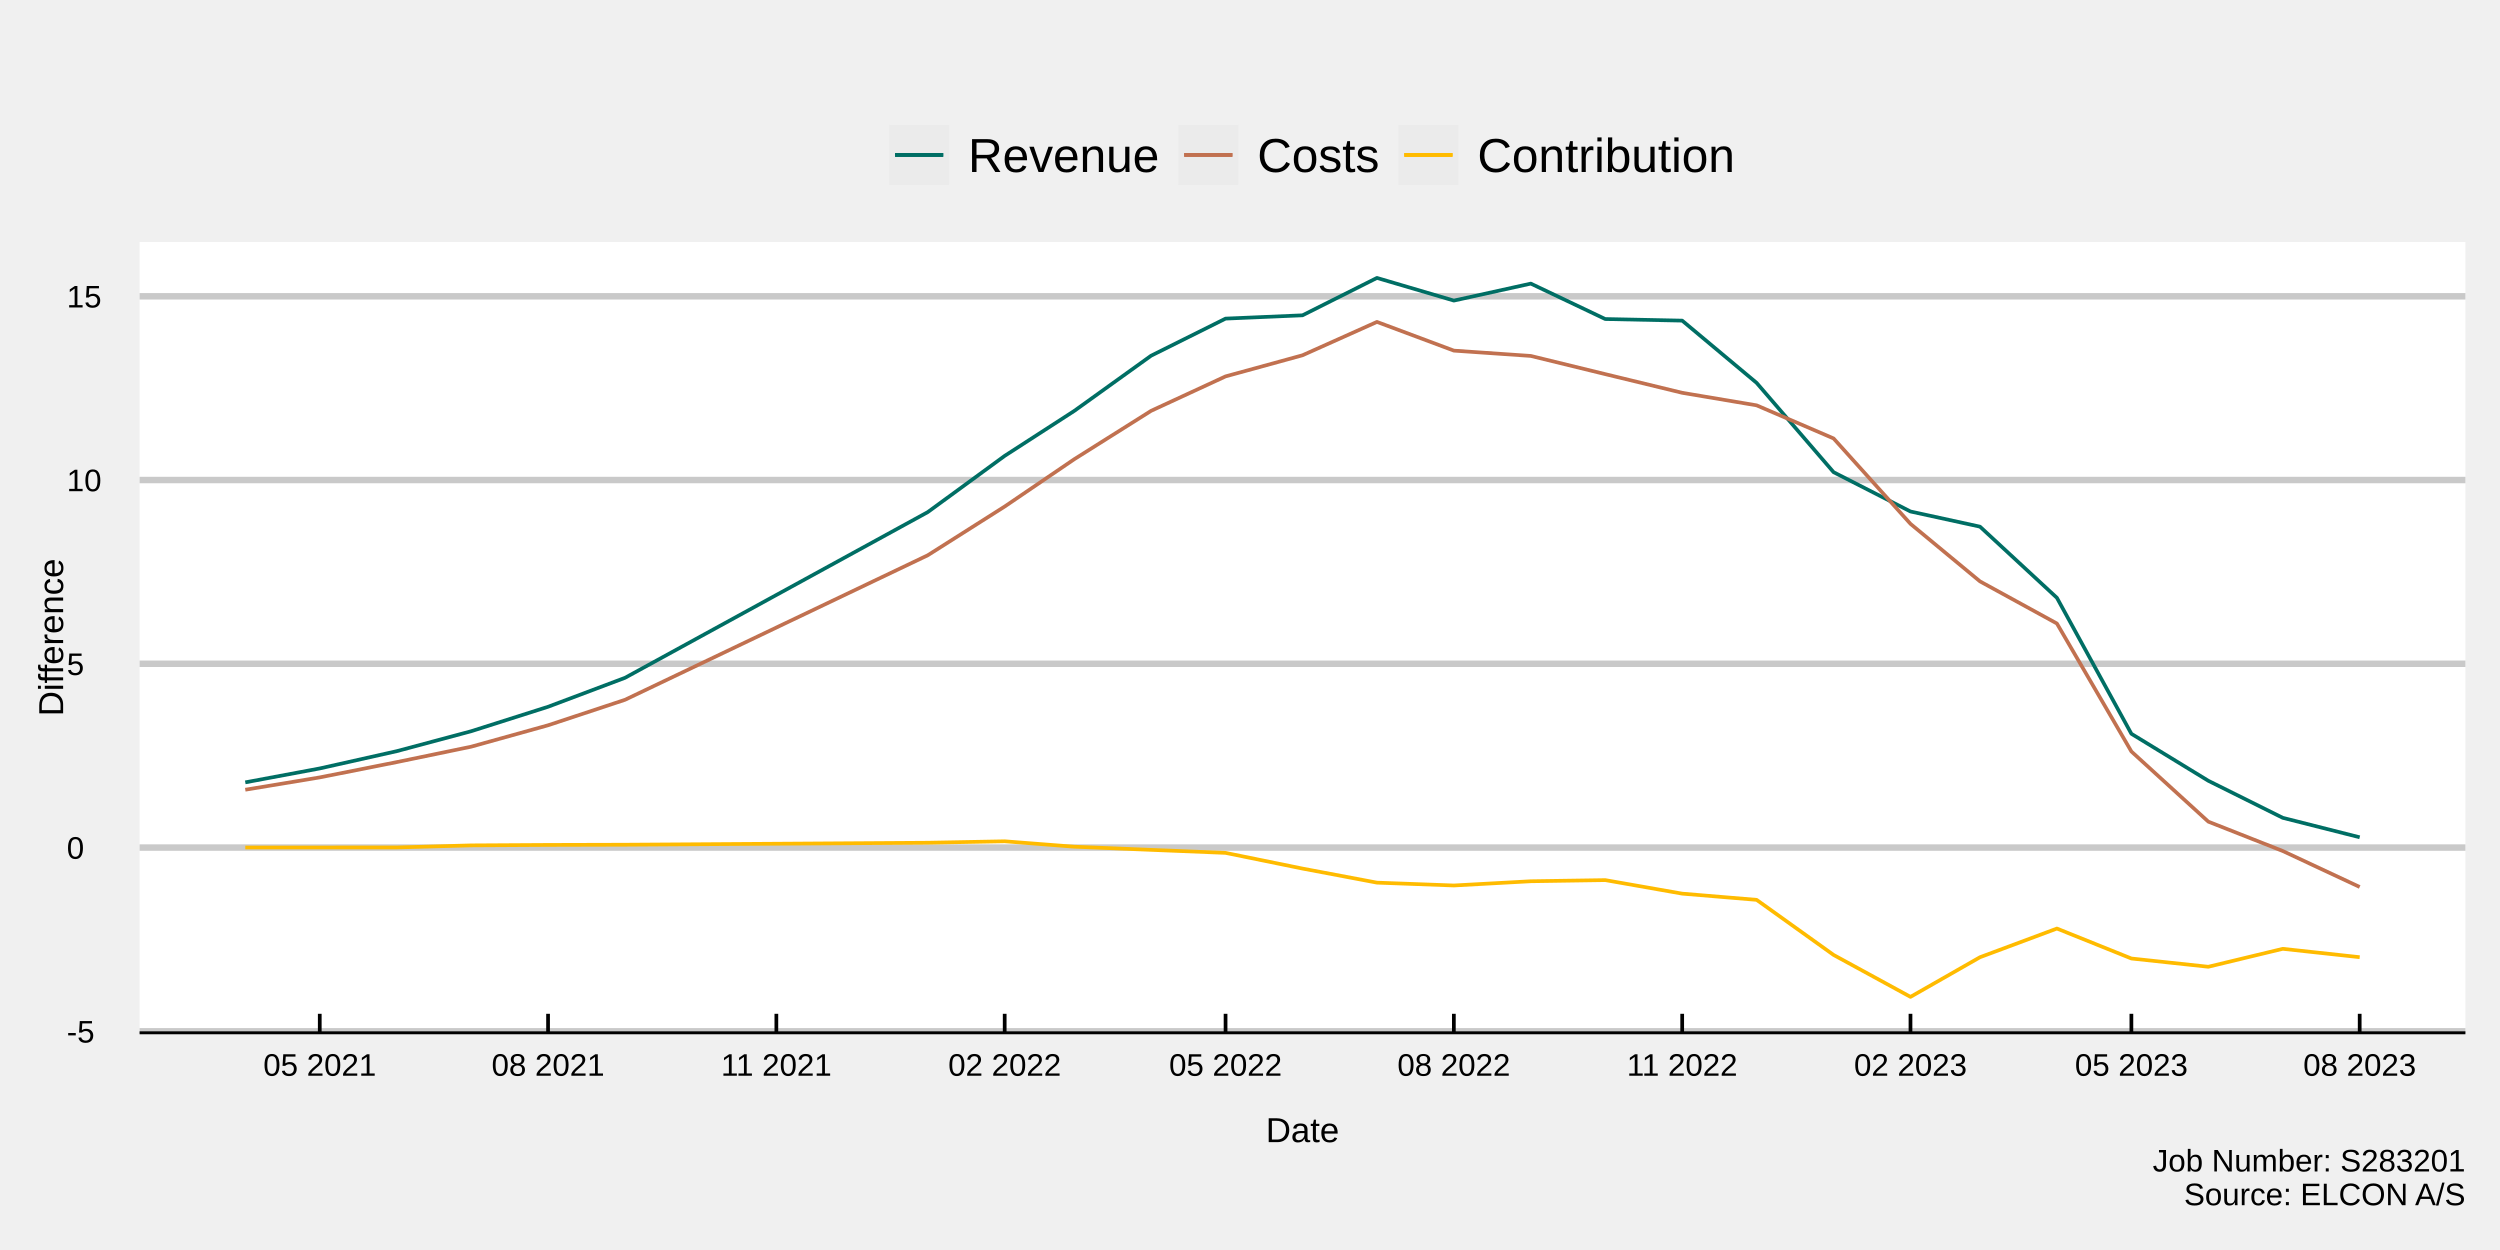
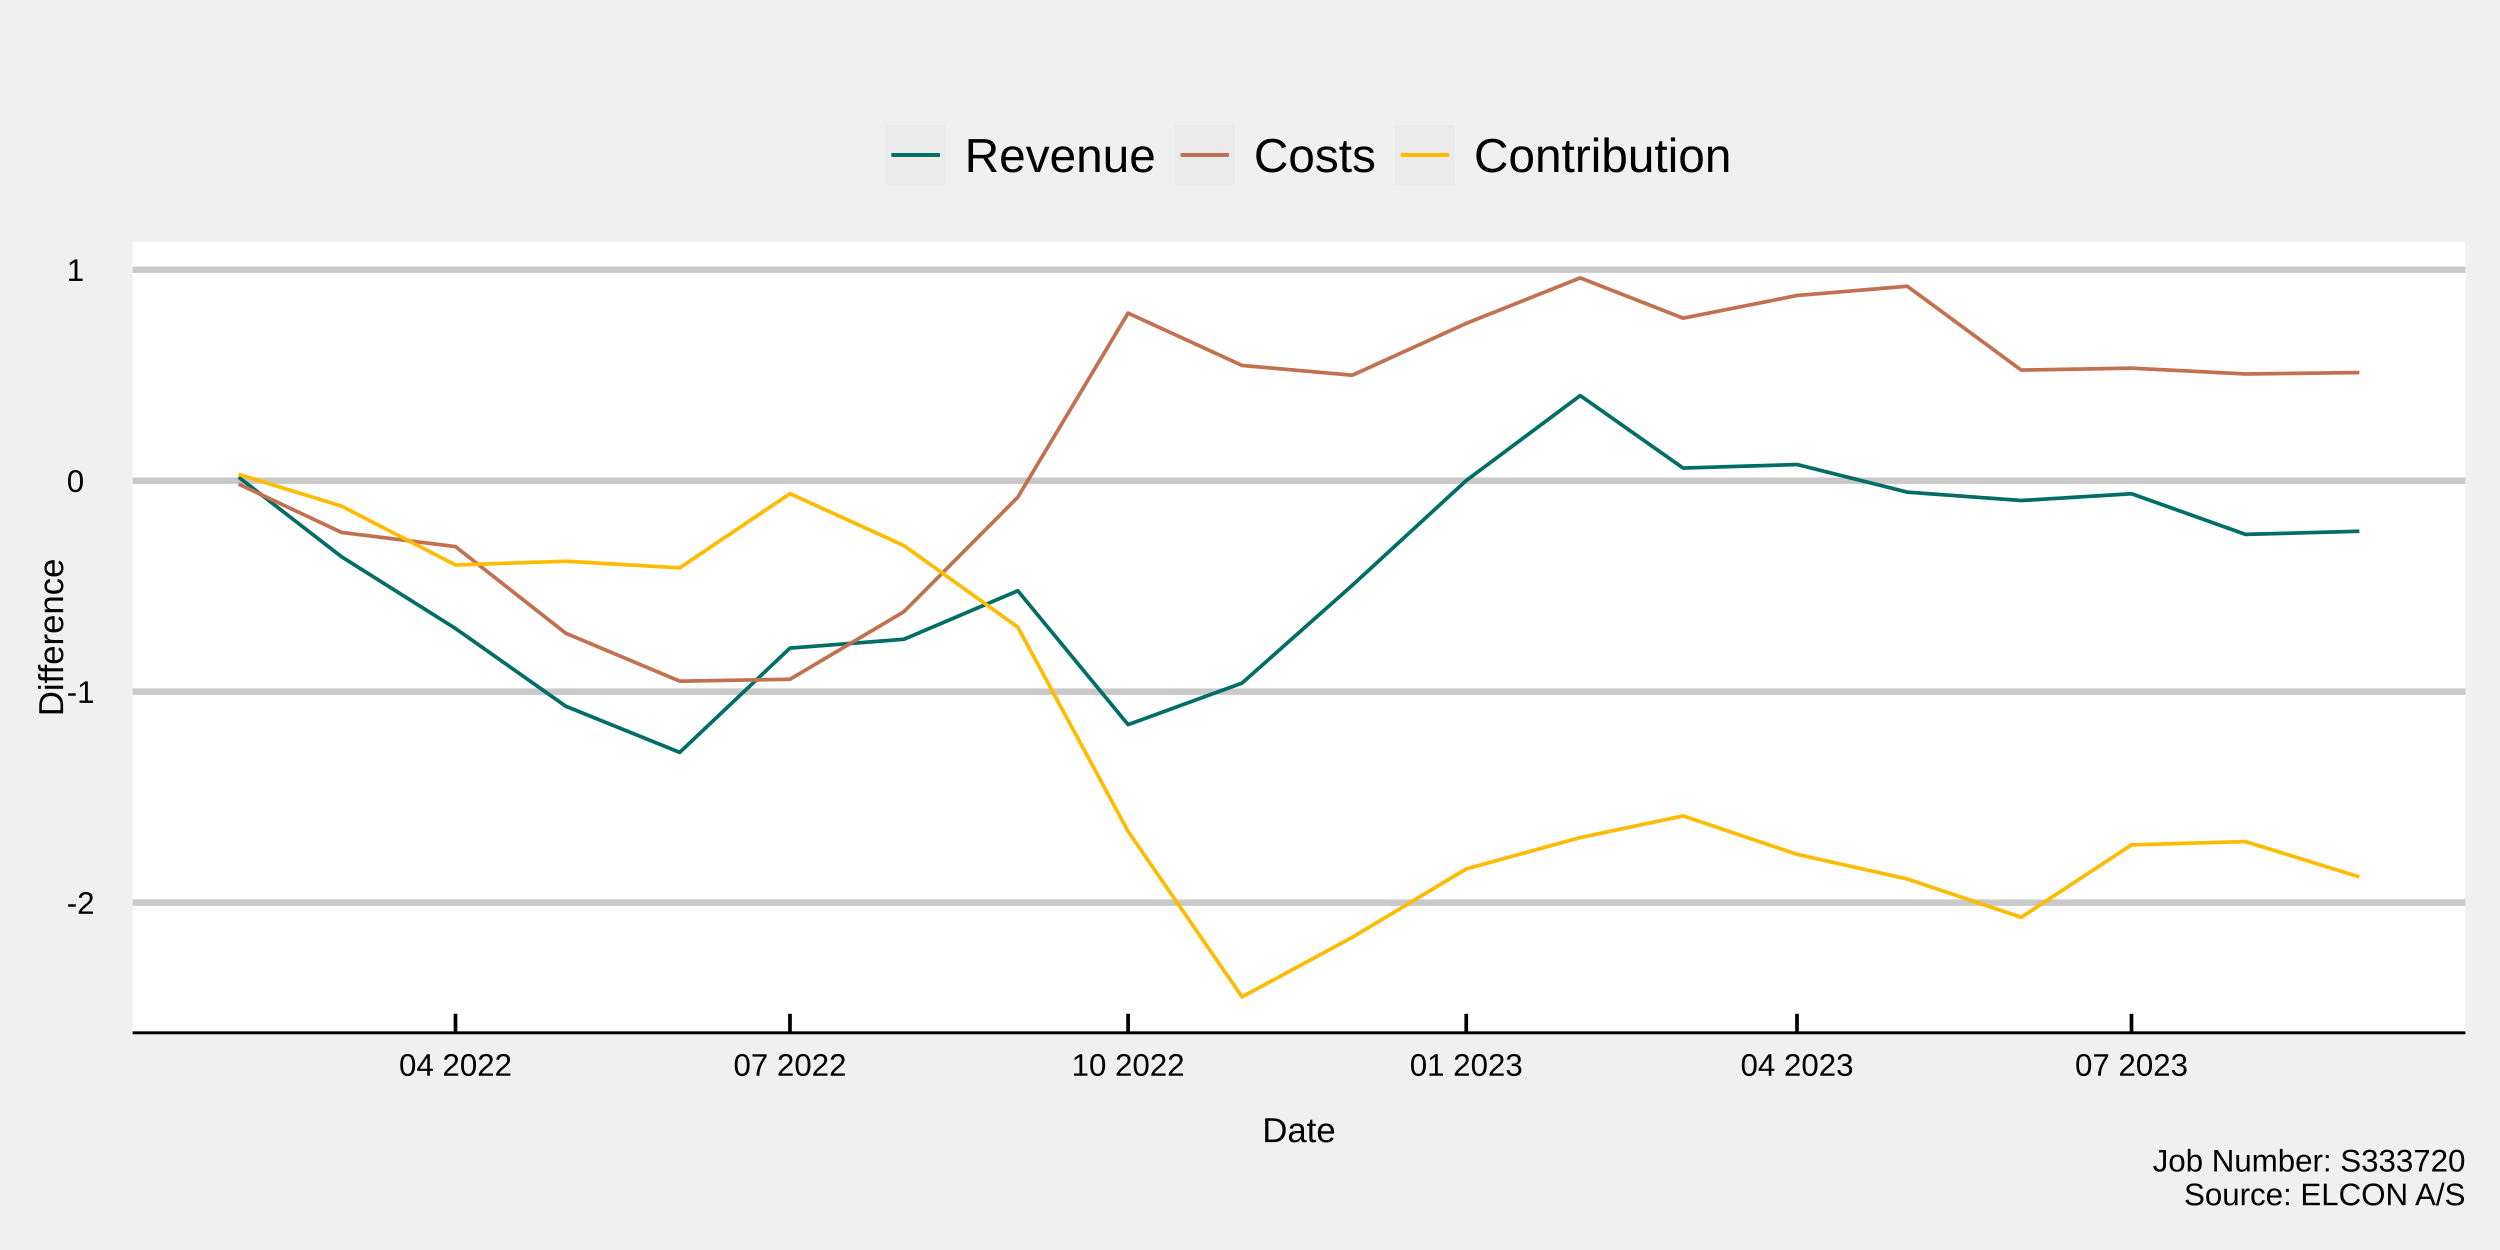
<svg xmlns="http://www.w3.org/2000/svg" class="svglite" width="720.00pt" height="360.00pt" viewBox="0 0 720.00 360.00">
  <defs>
    <style type="text/css">
    .svglite line, .svglite polyline, .svglite polygon, .svglite path, .svglite rect, .svglite circle {
      fill: none;
      stroke: #000000;
      stroke-linecap: round;
      stroke-linejoin: round;
      stroke-miterlimit: 10.00;
    }
    .svglite text {
      white-space: pre;
    }
  </style>
  </defs>
  <rect width="100%" height="100%" style="stroke: none; fill: none;" />
  <defs>
    <clipPath id="cpMC4wMHw3MjAuMDB8MC4wMHwzNjAuMDA=">
      <rect x="0.00" y="0.00" width="720.00" height="360.00" />
    </clipPath>
  </defs>
  <g clip-path="url(#cpMC4wMHw3MjAuMDB8MC4wMHwzNjAuMDA=)">
</g>
  <defs>
-     <clipPath id="cpNDAuMjB8NzEwLjA0fDY5LjY5fDI5Ny40NQ==">
-       <rect x="40.20" y="69.69" width="669.84" height="227.77" />
+     <clipPath id="cpMzguMTl8NzEwLjA0fDY5LjY5fDI5Ny40NQ==">
+       <rect x="38.19" y="69.69" width="671.85" height="227.77" />
    </clipPath>
  </defs>
-   <g clip-path="url(#cpNDAuMjB8NzEwLjA0fDY5LjY5fDI5Ny40NQ==)">
-     <rect x="40.20" y="69.69" width="669.84" height="227.77" style="stroke-width: 1.07; stroke: none; fill: #FFFFFF;" />
-     <polyline points="40.20,297.02 710.04,297.02 " style="stroke-width: 1.87; stroke: #C9C9C9; stroke-linecap: butt;" />
-     <polyline points="40.20,244.10 710.04,244.10 " style="stroke-width: 1.87; stroke: #C9C9C9; stroke-linecap: butt;" />
-     <polyline points="40.20,191.17 710.04,191.17 " style="stroke-width: 1.87; stroke: #C9C9C9; stroke-linecap: butt;" />
-     <polyline points="40.20,138.25 710.04,138.25 " style="stroke-width: 1.87; stroke: #C9C9C9; stroke-linecap: butt;" />
-     <polyline points="40.20,85.33 710.04,85.33 " style="stroke-width: 1.87; stroke: #C9C9C9; stroke-linecap: butt;" />
-     <polyline points="70.64,225.32 92.09,221.31 114.24,216.34 135.68,210.60 157.84,203.55 180.00,195.21 267.19,147.49 289.35,131.29 309.36,118.36 331.52,102.44 352.96,91.76 375.12,90.81 396.56,80.04 418.71,86.57 440.87,81.68 462.31,91.88 484.47,92.34 505.91,110.27 528.07,135.99 550.22,147.31 570.24,151.68 592.39,172.17 613.84,211.33 635.99,224.86 657.43,235.53 679.59,241.14 " style="stroke-width: 1.07; stroke: #006E64; stroke-linecap: butt;" />
-     <polyline points="70.64,227.44 92.09,223.89 114.24,219.49 135.68,215.05 157.84,208.88 180.00,201.54 267.19,159.92 289.35,145.88 309.36,132.27 331.52,118.32 352.96,108.40 375.12,102.32 396.56,92.71 418.71,100.98 440.87,102.51 462.31,107.75 484.47,113.13 505.91,116.74 528.07,126.27 550.22,150.87 570.24,167.44 592.39,179.57 613.84,216.43 635.99,236.63 657.43,245.09 679.59,255.45 " style="stroke-width: 1.07; stroke: #C17150; stroke-linecap: butt;" />
-     <polyline points="70.64,244.08 92.09,244.08 114.24,244.07 135.68,243.47 157.84,243.34 180.00,243.28 267.19,242.71 289.35,242.29 309.36,243.85 331.52,244.76 352.96,245.63 375.12,250.15 396.56,254.20 418.71,255.02 440.87,253.80 462.31,253.47 484.47,257.37 505.91,259.16 528.07,275.02 550.22,287.10 570.24,275.68 592.39,267.42 613.84,276.05 635.99,278.43 657.43,273.26 679.59,275.67 " style="stroke-width: 1.07; stroke: #FFBB00; stroke-linecap: butt;" />
+   <g clip-path="url(#cpMzguMTl8NzEwLjA0fDY5LjY5fDI5Ny40NQ==)">
+     <rect x="38.19" y="69.69" width="671.85" height="227.77" style="stroke-width: 1.07; stroke: none; fill: #FFFFFF;" />
+     <polyline points="38.19,259.96 710.04,259.96 " style="stroke-width: 1.87; stroke: #C9C9C9; stroke-linecap: butt;" />
+     <polyline points="38.19,199.20 710.04,199.20 " style="stroke-width: 1.87; stroke: #C9C9C9; stroke-linecap: butt;" />
+     <polyline points="38.19,138.44 710.04,138.44 " style="stroke-width: 1.87; stroke: #C9C9C9; stroke-linecap: butt;" />
+     <polyline points="38.19,77.67 710.04,77.67 " style="stroke-width: 1.87; stroke: #C9C9C9; stroke-linecap: butt;" />
+     <polyline points="68.73,137.43 98.36,160.35 131.18,181.01 162.94,203.40 195.75,216.69 227.51,186.65 260.32,184.11 293.13,170.14 324.89,208.69 357.71,196.72 389.46,168.56 422.28,138.39 455.09,113.93 484.73,134.80 517.54,133.78 549.30,141.74 582.11,144.15 613.87,142.20 646.68,153.90 679.50,153.00 " style="stroke-width: 1.07; stroke: #006E64; stroke-linecap: butt;" />
+     <polyline points="68.73,139.41 98.36,153.34 131.18,157.43 162.94,182.38 195.75,196.18 227.51,195.63 260.32,176.17 293.13,143.19 324.89,90.18 357.71,105.25 389.46,108.06 422.28,93.12 455.09,80.04 484.73,91.63 517.54,85.10 549.30,82.44 582.11,106.59 613.87,106.03 646.68,107.70 679.50,107.30 " style="stroke-width: 1.07; stroke: #C17150; stroke-linecap: butt;" />
+     <polyline points="68.73,136.61 98.36,145.76 131.18,162.71 162.94,161.64 195.75,163.54 227.51,142.18 260.32,157.12 293.13,180.62 324.89,239.42 357.71,287.10 389.46,269.95 422.28,250.24 455.09,241.23 484.73,234.98 517.54,246.05 549.30,253.15 582.11,264.18 613.87,243.33 646.68,242.37 679.50,252.57 " style="stroke-width: 1.07; stroke: #FFBB00; stroke-linecap: butt;" />
  </g>
  <g clip-path="url(#cpMC4wMHw3MjAuMDB8MC4wMHwzNjAuMDA=)">
-     <text x="19.23" y="300.25" style="font-size: 9.00px; font-family: &quot;Arial&quot;;" textLength="8.00px" lengthAdjust="spacingAndGlyphs">-5</text>
-     <text x="19.23" y="247.32" style="font-size: 9.00px; font-family: &quot;Arial&quot;;" textLength="5.00px" lengthAdjust="spacingAndGlyphs">0</text>
-     <text x="19.23" y="194.40" style="font-size: 9.00px; font-family: &quot;Arial&quot;;" textLength="5.00px" lengthAdjust="spacingAndGlyphs">5</text>
-     <text x="19.23" y="141.47" style="font-size: 9.00px; font-family: &quot;Arial&quot;;" textLength="10.01px" lengthAdjust="spacingAndGlyphs">10</text>
-     <text x="19.23" y="88.55" style="font-size: 9.00px; font-family: &quot;Arial&quot;;" textLength="10.01px" lengthAdjust="spacingAndGlyphs">15</text>
-     <polyline points="40.20,297.45 710.04,297.45 " style="stroke-width: 0.85; stroke-linecap: butt;" />
-     <polyline points="92.09,291.97 92.09,297.45 " style="stroke-width: 1.07; stroke-linecap: butt;" />
-     <polyline points="157.84,291.97 157.84,297.45 " style="stroke-width: 1.07; stroke-linecap: butt;" />
-     <polyline points="223.59,291.97 223.59,297.45 " style="stroke-width: 1.07; stroke-linecap: butt;" />
-     <polyline points="289.35,291.97 289.35,297.45 " style="stroke-width: 1.07; stroke-linecap: butt;" />
-     <polyline points="352.96,291.97 352.96,297.45 " style="stroke-width: 1.07; stroke-linecap: butt;" />
-     <polyline points="418.71,291.97 418.71,297.45 " style="stroke-width: 1.07; stroke-linecap: butt;" />
-     <polyline points="484.47,291.97 484.47,297.45 " style="stroke-width: 1.07; stroke-linecap: butt;" />
-     <polyline points="550.22,291.97 550.22,297.45 " style="stroke-width: 1.07; stroke-linecap: butt;" />
-     <polyline points="613.84,291.97 613.84,297.45 " style="stroke-width: 1.07; stroke-linecap: butt;" />
-     <polyline points="679.59,291.97 679.59,297.45 " style="stroke-width: 1.07; stroke-linecap: butt;" />
-     <text x="92.09" y="309.82" text-anchor="middle" style="font-size: 9.00px; font-family: &quot;Arial&quot;;" textLength="32.52px" lengthAdjust="spacingAndGlyphs">05 2021</text>
-     <text x="157.84" y="309.82" text-anchor="middle" style="font-size: 9.00px; font-family: &quot;Arial&quot;;" textLength="32.52px" lengthAdjust="spacingAndGlyphs">08 2021</text>
-     <text x="223.59" y="309.82" text-anchor="middle" style="font-size: 9.00px; font-family: &quot;Arial&quot;;" textLength="31.85px" lengthAdjust="spacingAndGlyphs">11 2021</text>
-     <text x="289.35" y="309.82" text-anchor="middle" style="font-size: 9.00px; font-family: &quot;Arial&quot;;" textLength="32.52px" lengthAdjust="spacingAndGlyphs">02 2022</text>
-     <text x="352.96" y="309.82" text-anchor="middle" style="font-size: 9.00px; font-family: &quot;Arial&quot;;" textLength="32.52px" lengthAdjust="spacingAndGlyphs">05 2022</text>
-     <text x="418.71" y="309.82" text-anchor="middle" style="font-size: 9.00px; font-family: &quot;Arial&quot;;" textLength="32.52px" lengthAdjust="spacingAndGlyphs">08 2022</text>
-     <text x="484.47" y="309.82" text-anchor="middle" style="font-size: 9.00px; font-family: &quot;Arial&quot;;" textLength="31.85px" lengthAdjust="spacingAndGlyphs">11 2022</text>
-     <text x="550.22" y="309.82" text-anchor="middle" style="font-size: 9.00px; font-family: &quot;Arial&quot;;" textLength="32.52px" lengthAdjust="spacingAndGlyphs">02 2023</text>
-     <text x="613.84" y="309.82" text-anchor="middle" style="font-size: 9.00px; font-family: &quot;Arial&quot;;" textLength="32.52px" lengthAdjust="spacingAndGlyphs">05 2023</text>
-     <text x="679.59" y="309.82" text-anchor="middle" style="font-size: 9.00px; font-family: &quot;Arial&quot;;" textLength="32.52px" lengthAdjust="spacingAndGlyphs">08 2023</text>
-     <text x="375.12" y="328.94" text-anchor="middle" style="font-size: 10.00px; font-family: &quot;Arial&quot;;" textLength="21.13px" lengthAdjust="spacingAndGlyphs">Date</text>
+     <text x="19.23" y="263.18" style="font-size: 9.00px; font-family: &quot;Arial&quot;;" textLength="8.00px" lengthAdjust="spacingAndGlyphs">-2</text>
+     <text x="19.23" y="202.42" style="font-size: 9.00px; font-family: &quot;Arial&quot;;" textLength="8.00px" lengthAdjust="spacingAndGlyphs">-1</text>
+     <text x="19.23" y="141.66" style="font-size: 9.00px; font-family: &quot;Arial&quot;;" textLength="5.00px" lengthAdjust="spacingAndGlyphs">0</text>
+     <text x="19.23" y="80.90" style="font-size: 9.00px; font-family: &quot;Arial&quot;;" textLength="5.00px" lengthAdjust="spacingAndGlyphs">1</text>
+     <polyline points="38.19,297.45 710.04,297.45 " style="stroke-width: 0.85; stroke-linecap: butt;" />
+     <polyline points="131.18,291.97 131.18,297.45 " style="stroke-width: 1.07; stroke-linecap: butt;" />
+     <polyline points="227.51,291.97 227.51,297.45 " style="stroke-width: 1.07; stroke-linecap: butt;" />
+     <polyline points="324.89,291.97 324.89,297.45 " style="stroke-width: 1.07; stroke-linecap: butt;" />
+     <polyline points="422.28,291.97 422.28,297.45 " style="stroke-width: 1.07; stroke-linecap: butt;" />
+     <polyline points="517.54,291.97 517.54,297.45 " style="stroke-width: 1.07; stroke-linecap: butt;" />
+     <polyline points="613.87,291.97 613.87,297.45 " style="stroke-width: 1.07; stroke-linecap: butt;" />
+     <text x="131.18" y="309.82" text-anchor="middle" style="font-size: 9.00px; font-family: &quot;Arial&quot;;" textLength="32.52px" lengthAdjust="spacingAndGlyphs">04 2022</text>
+     <text x="227.51" y="309.82" text-anchor="middle" style="font-size: 9.00px; font-family: &quot;Arial&quot;;" textLength="32.52px" lengthAdjust="spacingAndGlyphs">07 2022</text>
+     <text x="324.89" y="309.82" text-anchor="middle" style="font-size: 9.00px; font-family: &quot;Arial&quot;;" textLength="32.52px" lengthAdjust="spacingAndGlyphs">10 2022</text>
+     <text x="422.28" y="309.82" text-anchor="middle" style="font-size: 9.00px; font-family: &quot;Arial&quot;;" textLength="32.52px" lengthAdjust="spacingAndGlyphs">01 2023</text>
+     <text x="517.54" y="309.82" text-anchor="middle" style="font-size: 9.00px; font-family: &quot;Arial&quot;;" textLength="32.52px" lengthAdjust="spacingAndGlyphs">04 2023</text>
+     <text x="613.87" y="309.82" text-anchor="middle" style="font-size: 9.00px; font-family: &quot;Arial&quot;;" textLength="32.52px" lengthAdjust="spacingAndGlyphs">07 2023</text>
+     <text x="374.11" y="328.94" text-anchor="middle" style="font-size: 10.00px; font-family: &quot;Arial&quot;;" textLength="21.13px" lengthAdjust="spacingAndGlyphs">Date</text>
    <text transform="translate(18.18,183.57) rotate(-90)" text-anchor="middle" style="font-size: 10.00px; font-family: &quot;Arial&quot;;" textLength="45.42px" lengthAdjust="spacingAndGlyphs">Difference</text>
-     <rect x="256.07" y="35.97" width="17.28" height="17.28" style="stroke-width: 1.07; stroke: none; fill: #EBEBEB;" />
-     <line x1="257.80" y1="44.61" x2="271.63" y2="44.61" style="stroke-width: 1.07; stroke: #006E64; stroke-linecap: butt;" />
-     <line x1="257.80" y1="44.61" x2="271.63" y2="44.61" style="stroke-width: 1.07; stroke: #006E64; stroke-linecap: butt;" />
-     <line x1="257.80" y1="44.61" x2="271.63" y2="44.61" style="stroke-width: 1.07; stroke: #006E64; stroke-linecap: butt;" />
-     <rect x="339.35" y="35.97" width="17.28" height="17.28" style="stroke-width: 1.07; stroke: none; fill: #EBEBEB;" />
-     <line x1="341.08" y1="44.61" x2="354.90" y2="44.61" style="stroke-width: 1.07; stroke: #C17150; stroke-linecap: butt;" />
-     <line x1="341.08" y1="44.61" x2="354.90" y2="44.61" style="stroke-width: 1.07; stroke: #C17150; stroke-linecap: butt;" />
-     <line x1="341.08" y1="44.61" x2="354.90" y2="44.61" style="stroke-width: 1.07; stroke: #C17150; stroke-linecap: butt;" />
-     <rect x="402.74" y="35.97" width="17.28" height="17.28" style="stroke-width: 1.07; stroke: none; fill: #EBEBEB;" />
-     <line x1="404.47" y1="44.61" x2="418.29" y2="44.61" style="stroke-width: 1.07; stroke: #FFBB00; stroke-linecap: butt;" />
-     <line x1="404.47" y1="44.61" x2="418.29" y2="44.61" style="stroke-width: 1.07; stroke: #FFBB00; stroke-linecap: butt;" />
-     <line x1="404.47" y1="44.61" x2="418.29" y2="44.61" style="stroke-width: 1.07; stroke: #FFBB00; stroke-linecap: butt;" />
-     <text x="278.83" y="49.53" style="font-size: 13.75px; font-family: &quot;Arial&quot;;" textLength="55.04px" lengthAdjust="spacingAndGlyphs">Revenue</text>
-     <text x="362.11" y="49.53" style="font-size: 13.75px; font-family: &quot;Arial&quot;;" textLength="35.15px" lengthAdjust="spacingAndGlyphs">Costs</text>
-     <text x="425.50" y="49.53" style="font-size: 13.75px; font-family: &quot;Arial&quot;;" textLength="74.14px" lengthAdjust="spacingAndGlyphs">Contribution</text>
-     <text x="710.04" y="337.38" text-anchor="end" style="font-size: 9.00px; font-family: &quot;Arial&quot;;" textLength="90.04px" lengthAdjust="spacingAndGlyphs">Job Number: S283201</text>
+     <rect x="255.07" y="35.97" width="17.28" height="17.28" style="stroke-width: 1.07; stroke: none; fill: #EBEBEB;" />
+     <line x1="256.80" y1="44.61" x2="270.62" y2="44.61" style="stroke-width: 1.07; stroke: #006E64; stroke-linecap: butt;" />
+     <line x1="256.80" y1="44.61" x2="270.62" y2="44.61" style="stroke-width: 1.07; stroke: #006E64; stroke-linecap: butt;" />
+     <line x1="256.80" y1="44.61" x2="270.62" y2="44.61" style="stroke-width: 1.07; stroke: #006E64; stroke-linecap: butt;" />
+     <rect x="338.35" y="35.97" width="17.28" height="17.28" style="stroke-width: 1.07; stroke: none; fill: #EBEBEB;" />
+     <line x1="340.07" y1="44.61" x2="353.90" y2="44.61" style="stroke-width: 1.07; stroke: #C17150; stroke-linecap: butt;" />
+     <line x1="340.07" y1="44.61" x2="353.90" y2="44.61" style="stroke-width: 1.07; stroke: #C17150; stroke-linecap: butt;" />
+     <line x1="340.07" y1="44.61" x2="353.90" y2="44.61" style="stroke-width: 1.07; stroke: #C17150; stroke-linecap: butt;" />
+     <rect x="401.74" y="35.97" width="17.28" height="17.28" style="stroke-width: 1.07; stroke: none; fill: #EBEBEB;" />
+     <line x1="403.46" y1="44.61" x2="417.29" y2="44.61" style="stroke-width: 1.07; stroke: #FFBB00; stroke-linecap: butt;" />
+     <line x1="403.46" y1="44.61" x2="417.29" y2="44.61" style="stroke-width: 1.07; stroke: #FFBB00; stroke-linecap: butt;" />
+     <line x1="403.46" y1="44.61" x2="417.29" y2="44.61" style="stroke-width: 1.07; stroke: #FFBB00; stroke-linecap: butt;" />
+     <text x="277.83" y="49.53" style="font-size: 13.75px; font-family: &quot;Arial&quot;;" textLength="55.04px" lengthAdjust="spacingAndGlyphs">Revenue</text>
+     <text x="361.11" y="49.53" style="font-size: 13.75px; font-family: &quot;Arial&quot;;" textLength="35.15px" lengthAdjust="spacingAndGlyphs">Costs</text>
+     <text x="424.50" y="49.53" style="font-size: 13.75px; font-family: &quot;Arial&quot;;" textLength="74.14px" lengthAdjust="spacingAndGlyphs">Contribution</text>
+     <text x="710.04" y="337.38" text-anchor="end" style="font-size: 9.00px; font-family: &quot;Arial&quot;;" textLength="90.04px" lengthAdjust="spacingAndGlyphs">Job Number: S333720</text>
    <text x="710.04" y="347.10" text-anchor="end" style="font-size: 9.00px; font-family: &quot;Arial&quot;;" textLength="83.53px" lengthAdjust="spacingAndGlyphs"> Source: ELCON A/S</text>
  </g>
</svg>
